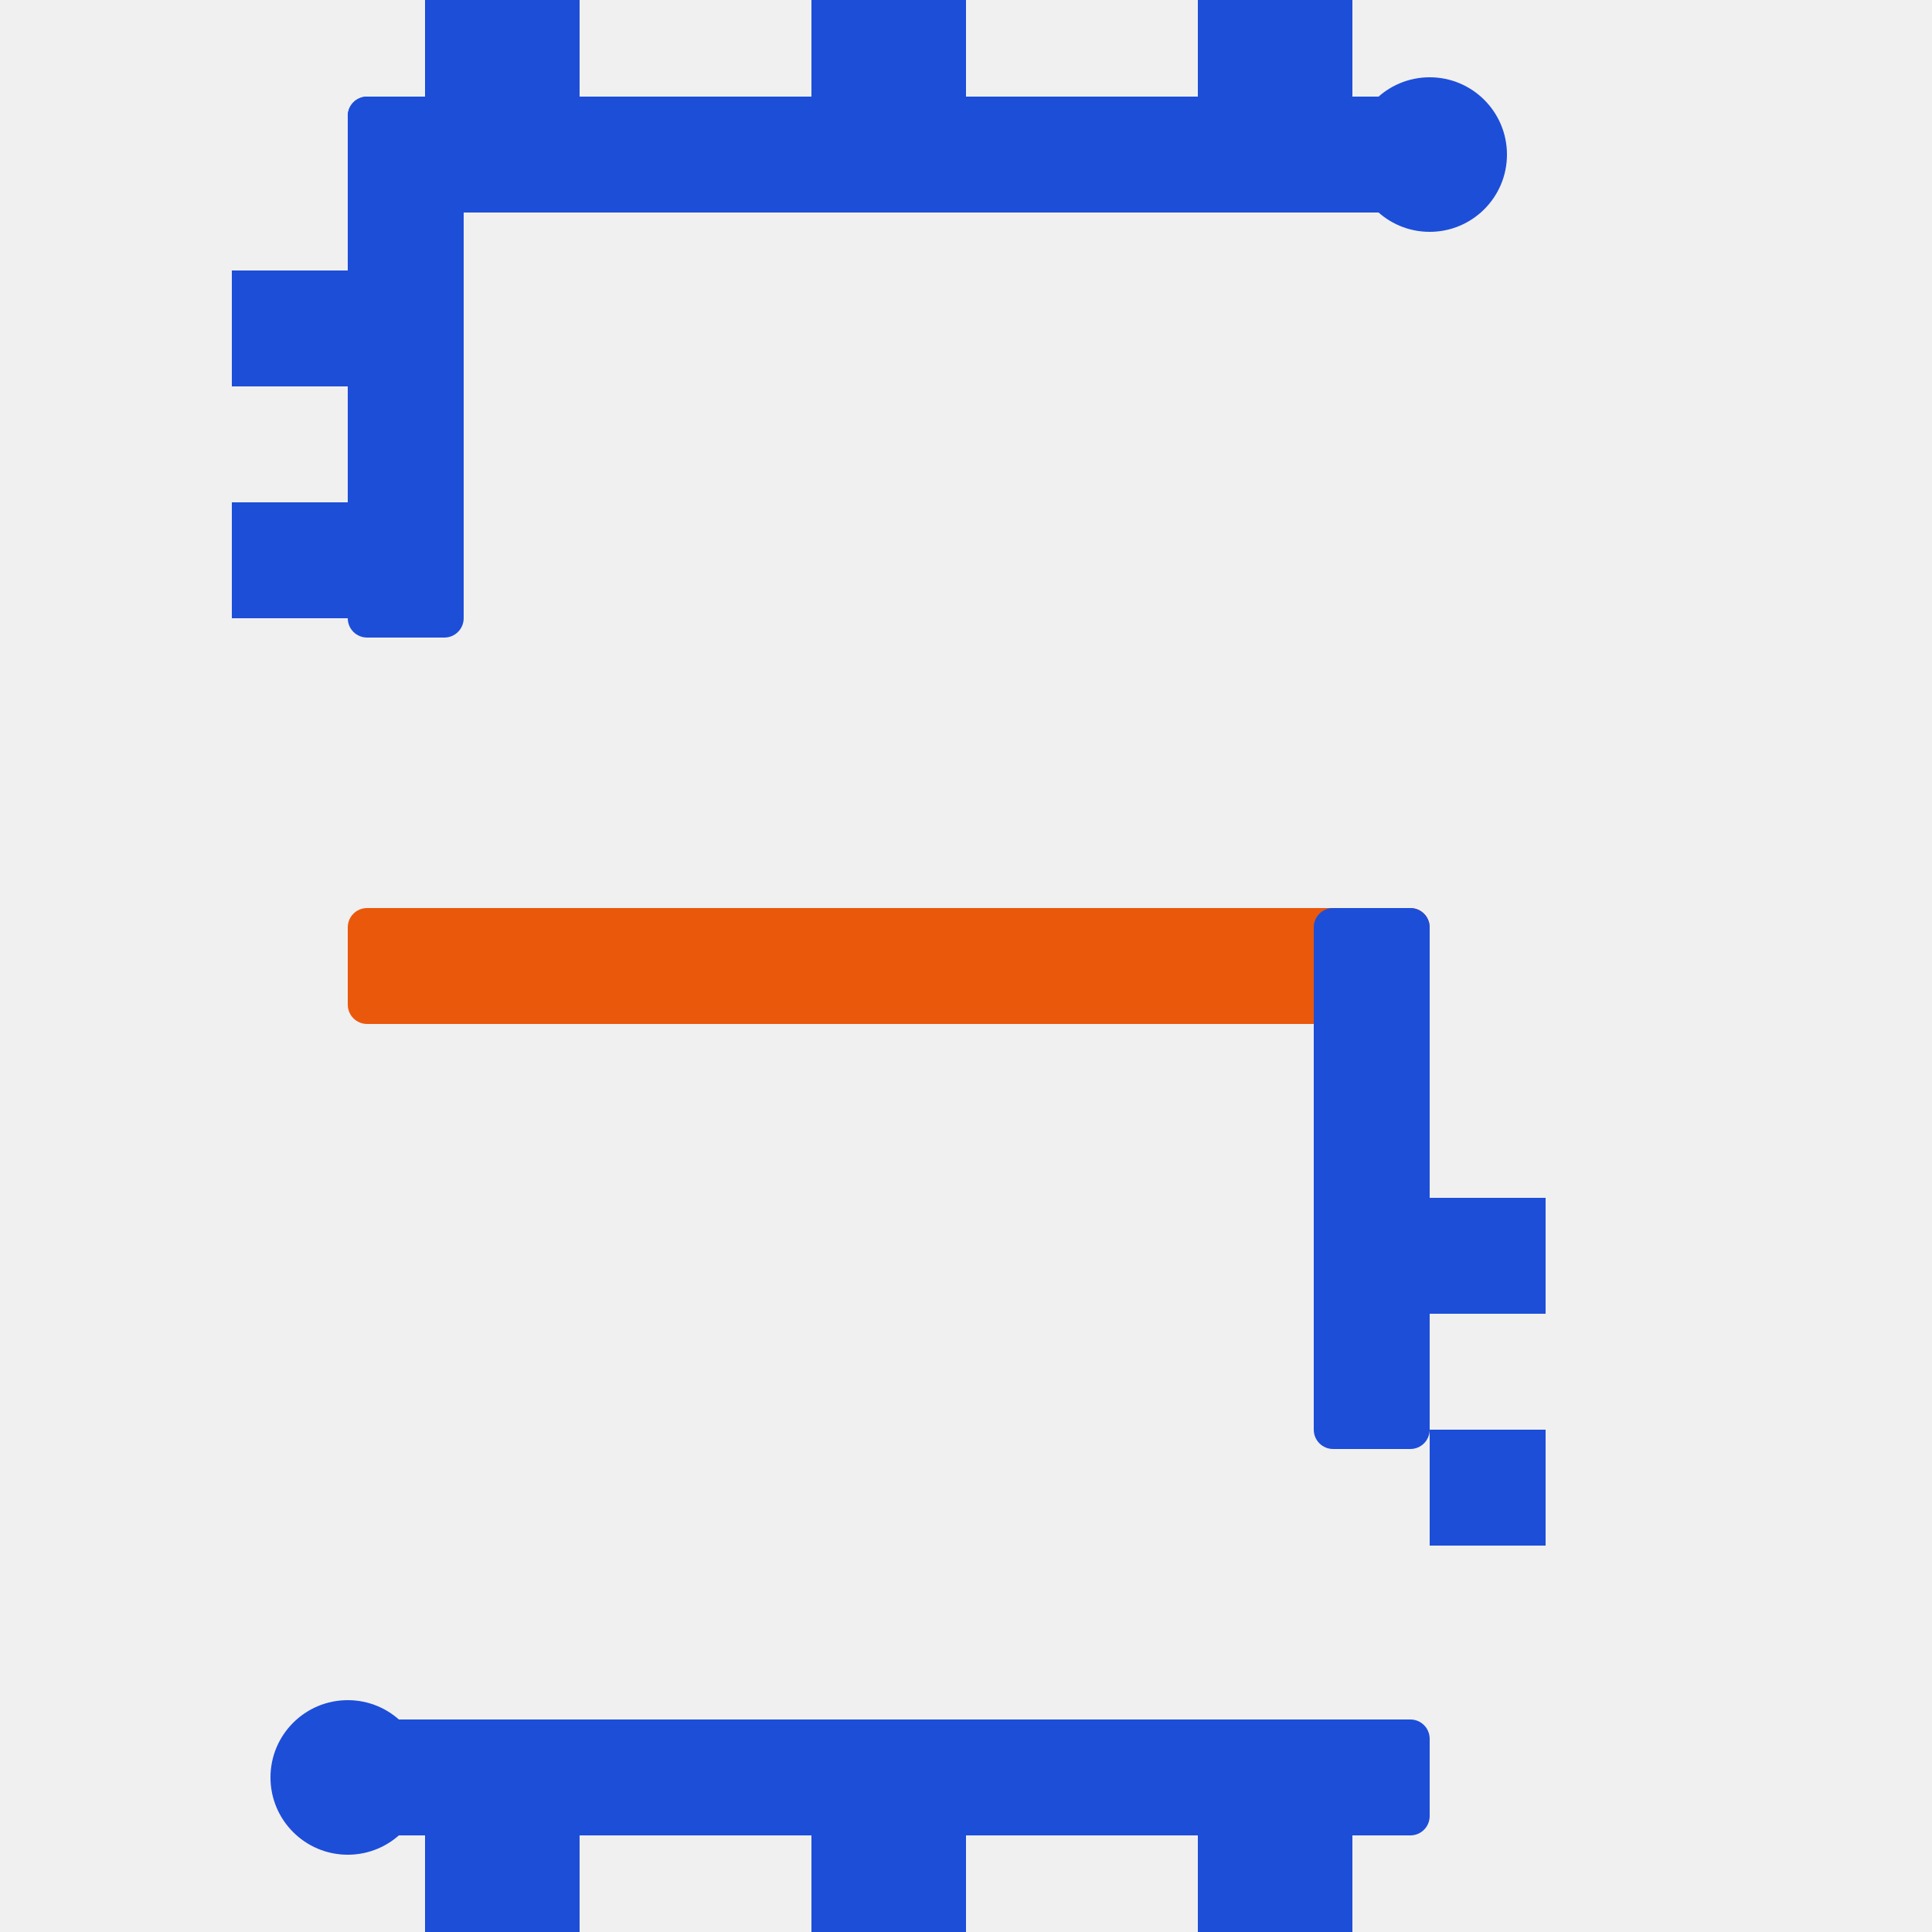
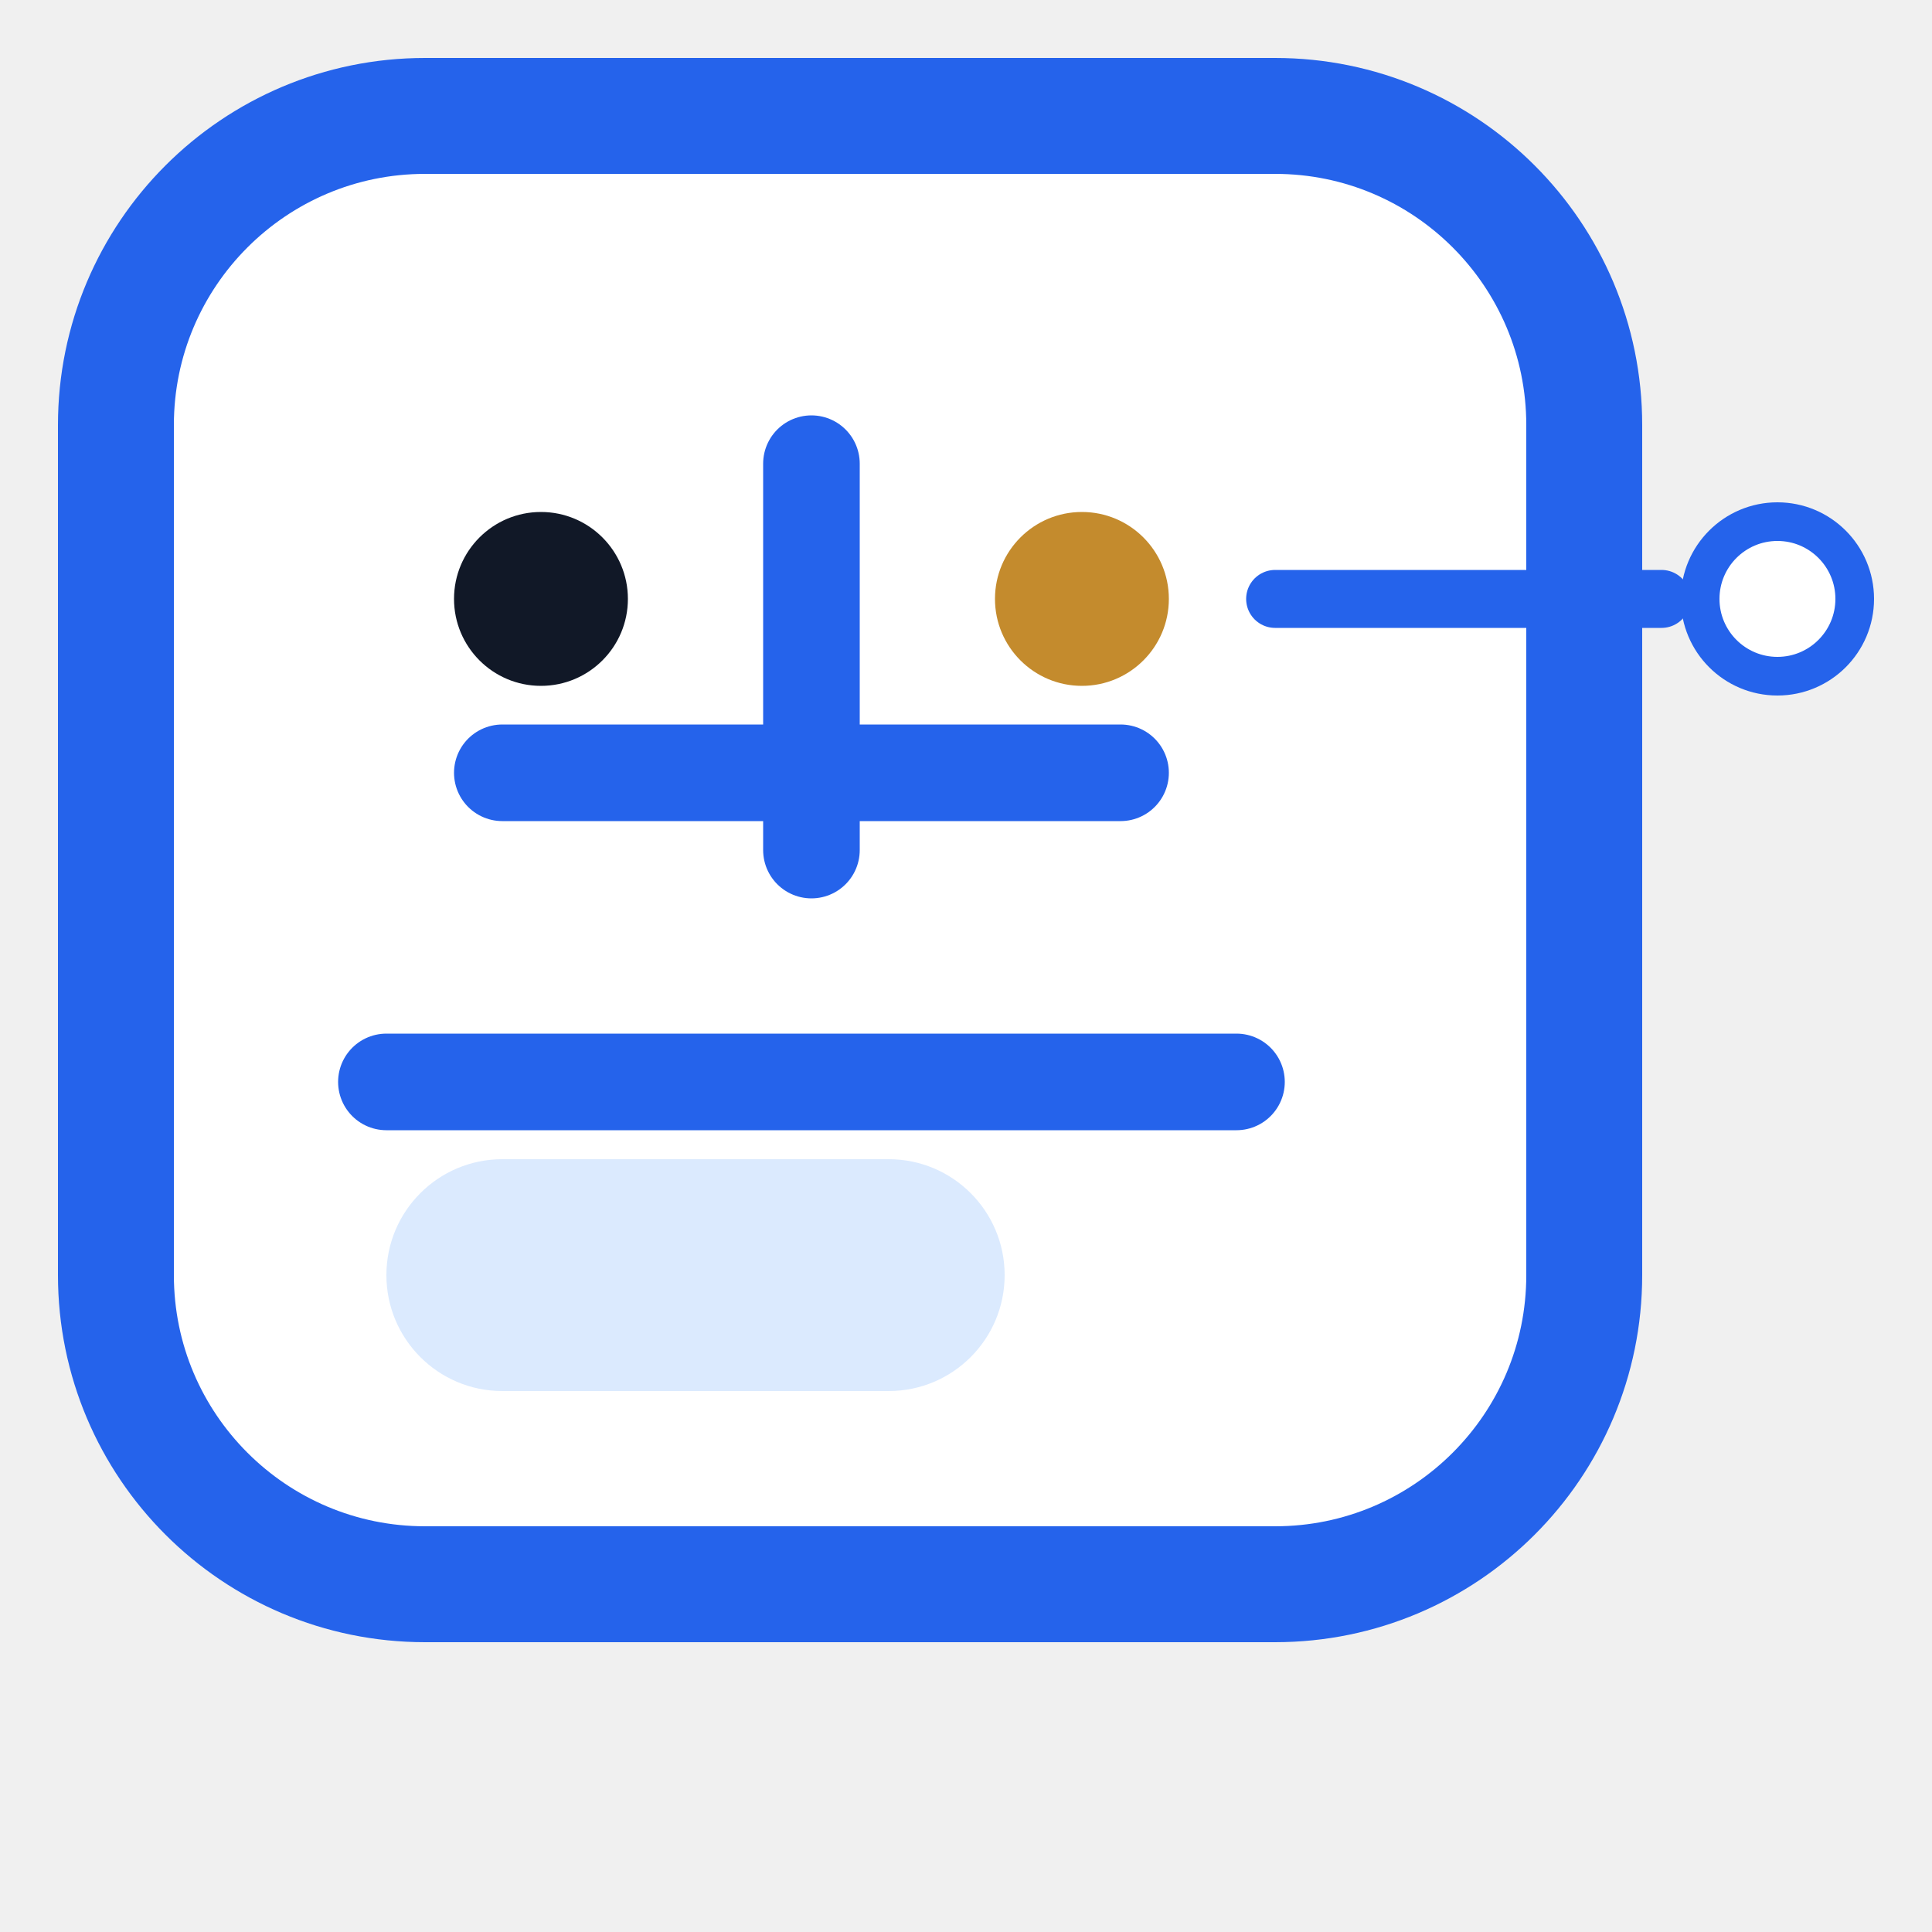
<svg xmlns="http://www.w3.org/2000/svg" viewBox="0 0 100 100" fill="none">
-   <rect x="22" y="0" width="8" height="5" fill="#1d4ed8" />
-   <rect x="42" y="0" width="8" height="5" fill="#1d4ed8" />
-   <rect x="62" y="0" width="8" height="5" fill="#1d4ed8" />
-   <rect x="18" y="5" width="56" height="6" rx="1" fill="#1d4ed8" />
-   <rect x="18" y="5" width="6" height="28" rx="1" fill="#1d4ed8" />
-   <rect x="18" y="47" width="56" height="6" rx="1" fill="#ea580c" />
-   <rect x="68" y="47" width="6" height="28" rx="1" fill="#1d4ed8" />
-   <rect x="18" y="89" width="56" height="6" rx="1" fill="#1d4ed8" />
-   <rect x="22" y="95" width="8" height="5" fill="#1d4ed8" />
-   <rect x="42" y="95" width="8" height="5" fill="#1d4ed8" />
-   <rect x="62" y="95" width="8" height="5" fill="#1d4ed8" />
-   <rect x="12" y="14" width="6" height="6" fill="#1d4ed8" />
-   <rect x="12" y="26" width="6" height="6" fill="#1d4ed8" />
-   <rect x="74" y="62" width="6" height="6" fill="#1d4ed8" />
-   <rect x="74" y="74" width="6" height="6" fill="#1d4ed8" />
-   <circle cx="74" cy="8" r="4" fill="#1d4ed8" />
-   <circle cx="18" cy="92" r="4" fill="#1d4ed8" />
+   <rect x="6" y="6" width="76" height="76" rx="16" fill="#fff" stroke="#2563eb" stroke-width="6" />
+   <line x1="26" y1="40" x2="58" y2="40" stroke="#2563eb" stroke-width="5" stroke-linecap="round" />
+   <line x1="42" y1="24" x2="42" y2="44" stroke="#2563eb" stroke-width="5" stroke-linecap="round" />
+   <line x1="20" y1="56" x2="64" y2="56" stroke="#2563eb" stroke-width="5" stroke-linecap="round" />
+   <rect x="20" y="60" width="32" height="12" rx="6" fill="#dbeafe" />
+   <circle cx="28" cy="31" r="4.5" fill="#111827" />
+   <circle cx="56" cy="31" r="4.5" fill="#c48b2d" />
+   <line x1="66" y1="31" x2="86" y2="31" stroke="#2563eb" stroke-width="3" stroke-linecap="round" />
+   <circle cx="92" cy="31" r="4" fill="#fff" stroke="#2563eb" stroke-width="2" />
</svg>
